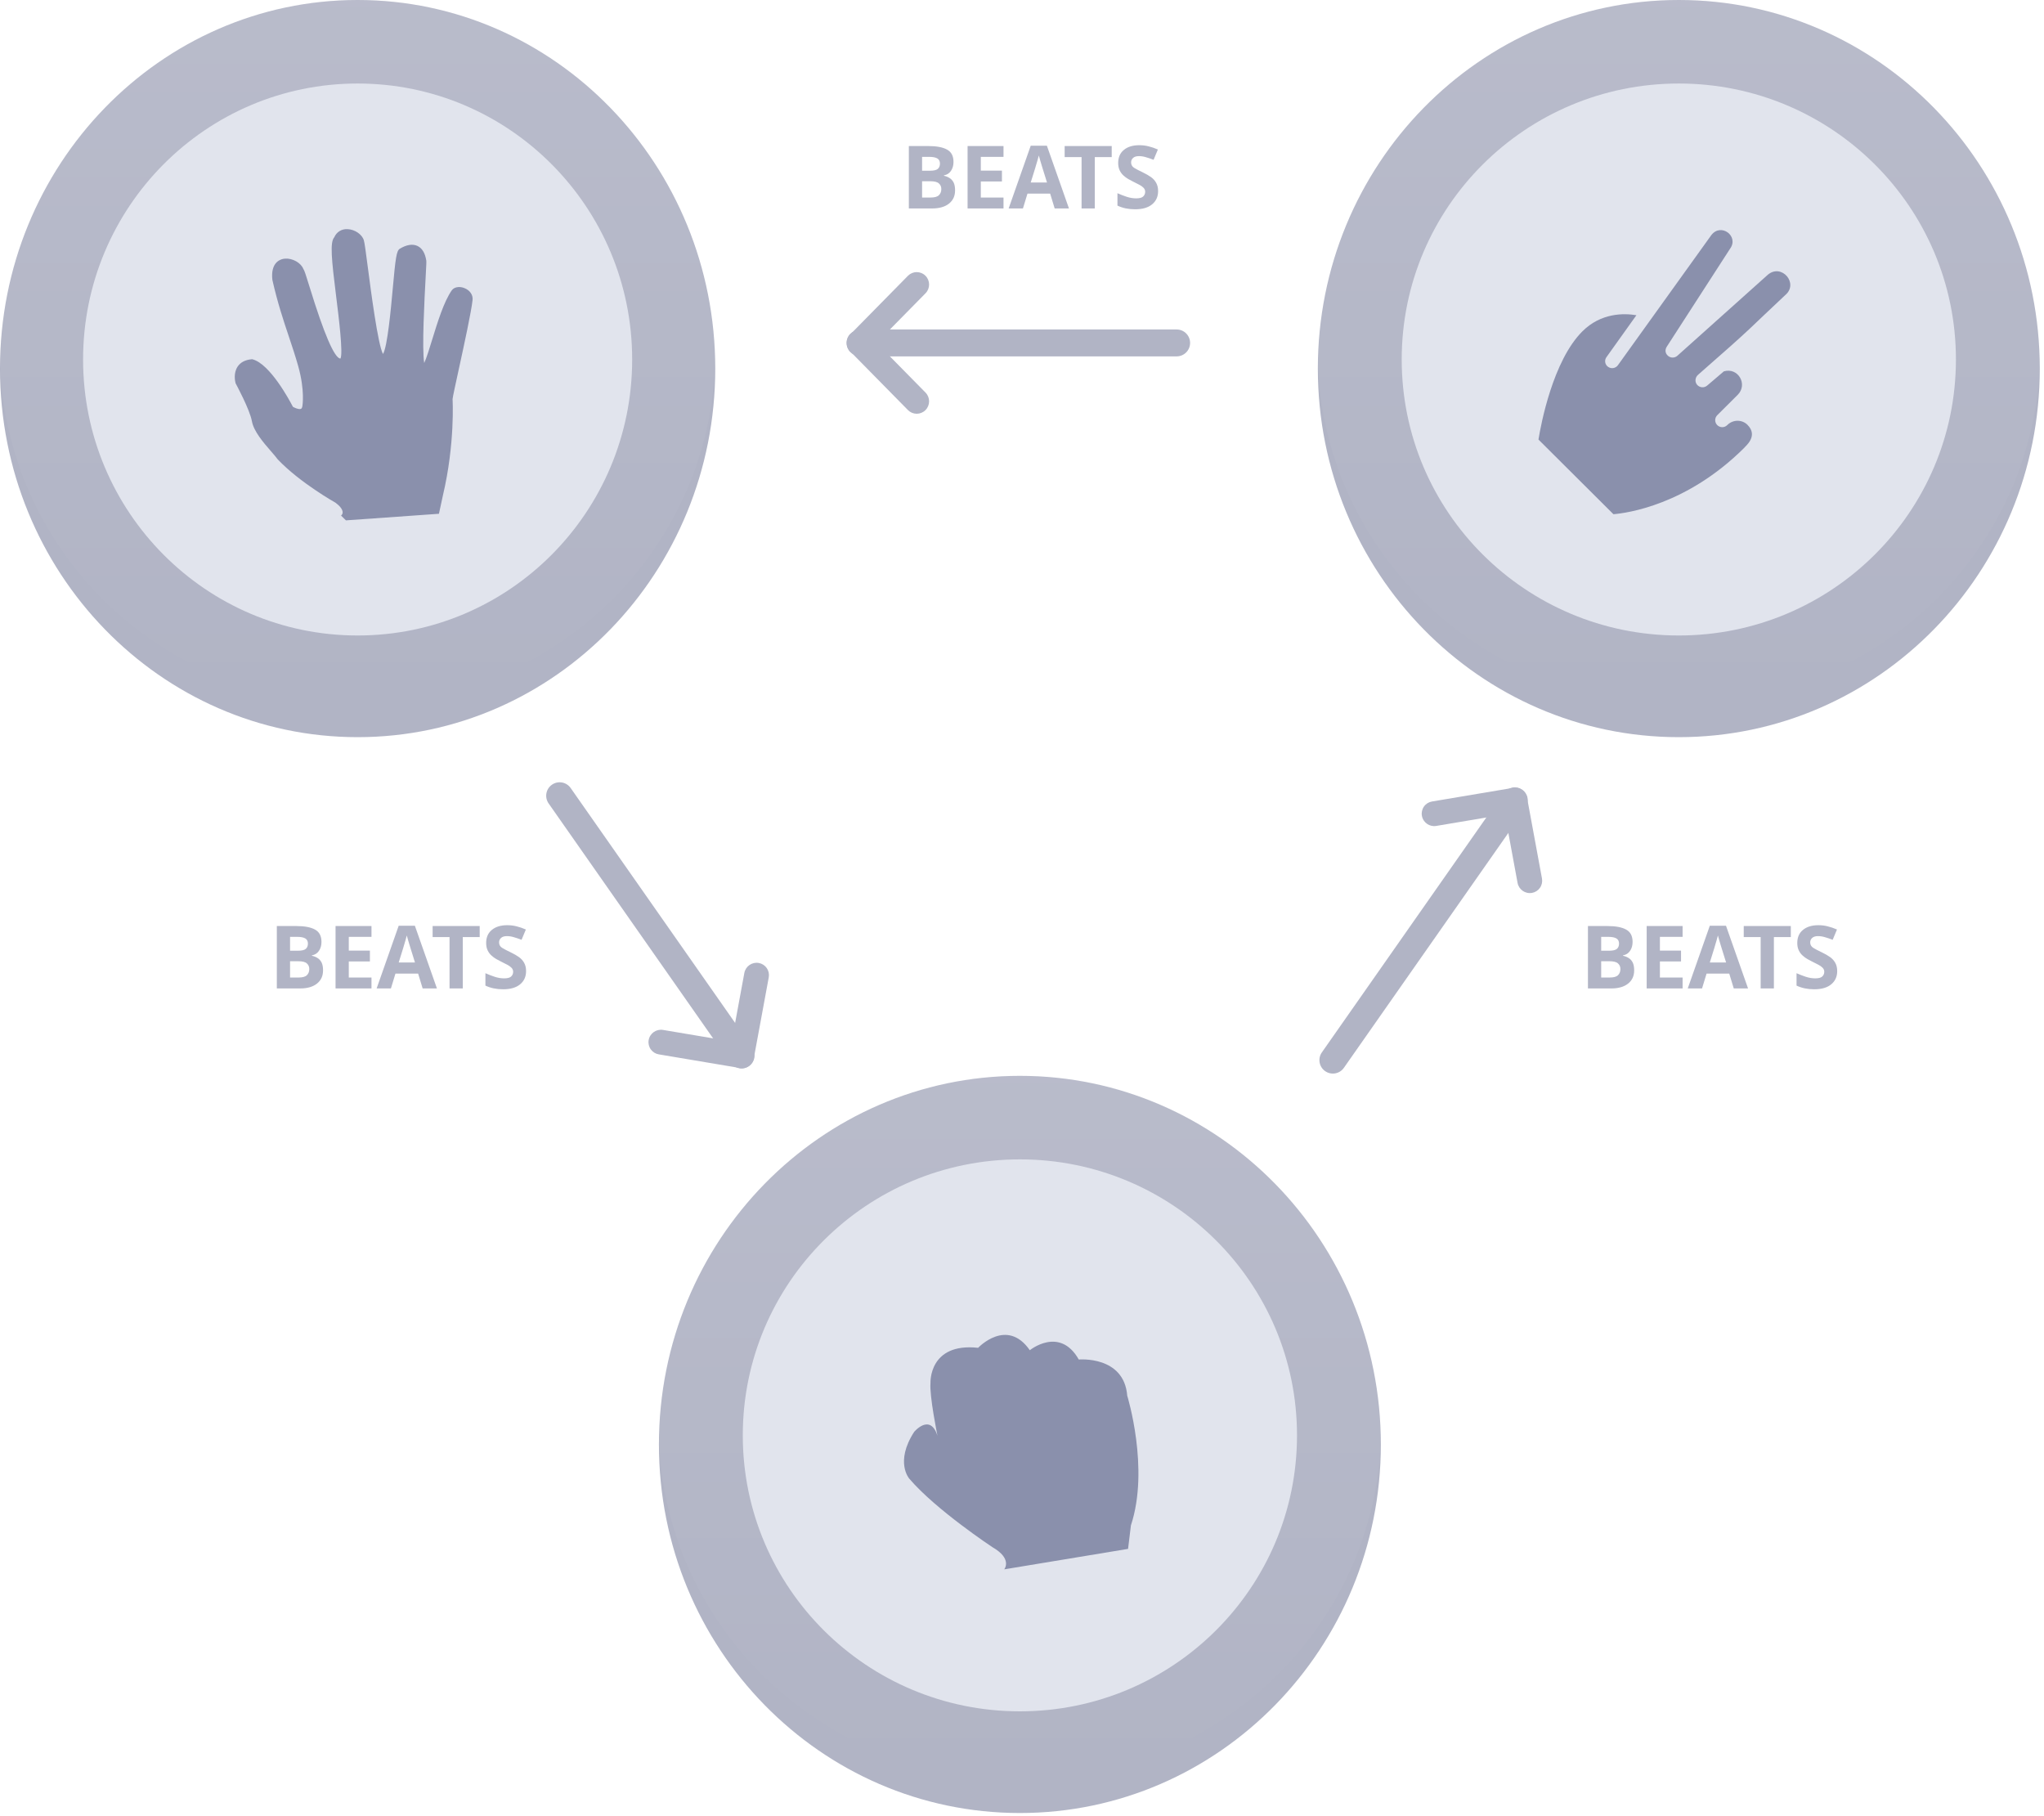
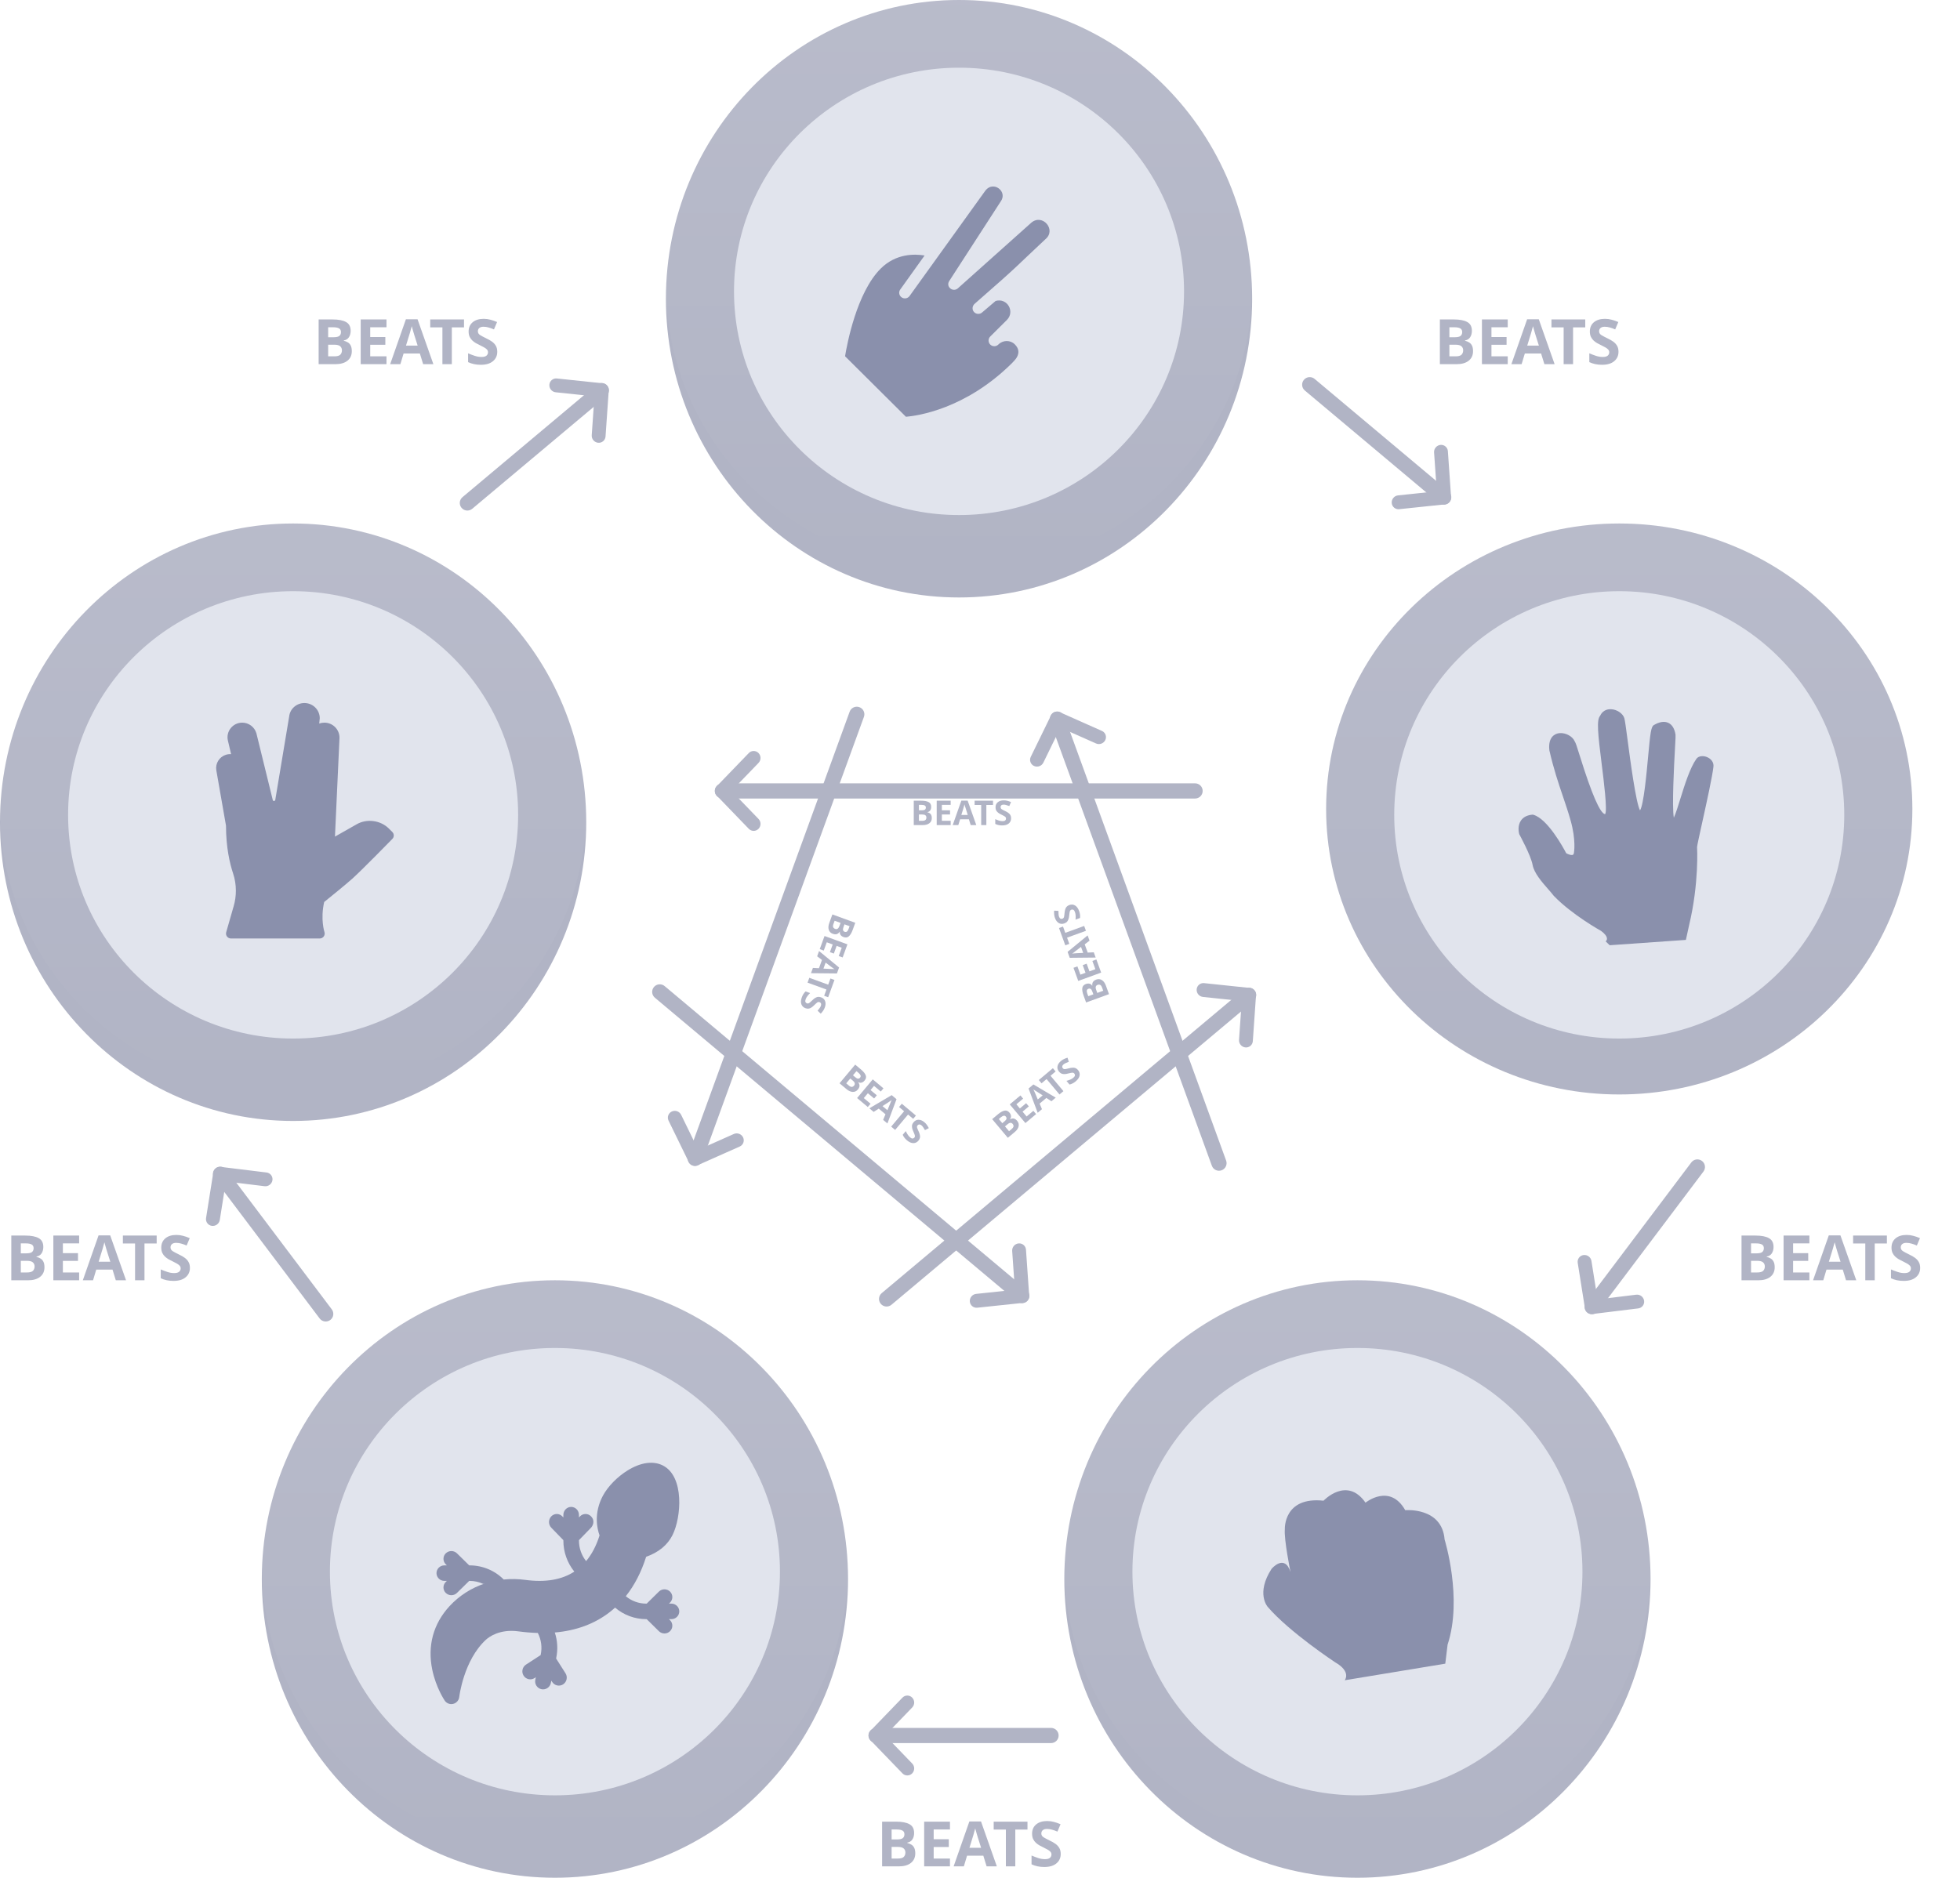
- <svg xmlns="http://www.w3.org/2000/svg" width="304" height="270">
-   <defs>
-     <linearGradient id="a" x1="50%" x2="50%" y1="0%" y2="100%">
-       <stop offset="0%" stop-color="#FFF" stop-opacity=".097" />
-       <stop offset="100%" stop-color="#FFF" stop-opacity="0" />
+ <svg xmlns="http://www.w3.org/2000/svg" xmlns:xlink="http://www.w3.org/1999/xlink" width="344.37" height="330" version="1.1" id="svg197">
+   <defs id="defs7">
+     <linearGradient id="a" x1="0.5" x2="0.5" y1="0" y2="1">
+       <stop offset="0%" stop-color="#FFF" stop-opacity=".097" id="stop2" />
+       <stop offset="100%" stop-color="#FFF" stop-opacity="0" id="stop4" />
    </linearGradient>
-     <linearGradient id="b" x1="50%" x2="50%" y1="0%" y2="100%">
-       <stop offset="0%" stop-color="#FFF" stop-opacity=".097" />
-       <stop offset="100%" stop-color="#FFF" stop-opacity="0" />
-     </linearGradient>
+     <linearGradient xlink:href="#a" id="linearGradient4721" x1="50.832" y1="0" x2="50.832" y2="101.663" gradientTransform="scale(1.013148,0.9870226)" gradientUnits="userSpaceOnUse" />
+     <linearGradient xlink:href="#a" id="linearGradient4723" x1="50.832" y1="0" x2="50.832" y2="101.663" gradientTransform="scale(1.013148,0.9870226)" gradientUnits="userSpaceOnUse" />
+     <linearGradient xlink:href="#a" id="linearGradient4725" x1="50.832" y1="0" x2="50.832" y2="101.663" gradientTransform="scale(1.013148,0.9870226)" gradientUnits="userSpaceOnUse" />
+     <linearGradient xlink:href="#a" id="linearGradient4727" x1="50.832" y1="0" x2="50.832" y2="101.663" gradientTransform="scale(1.013148,0.9870226)" gradientUnits="userSpaceOnUse" />
+     <linearGradient xlink:href="#a" id="linearGradient4729" x1="50.832" y1="0" x2="50.832" y2="101.663" gradientTransform="scale(1.013148,0.9870226)" gradientUnits="userSpaceOnUse" />
  </defs>
-   <g fill="none" fill-rule="evenodd">
-     <ellipse cx="53.189" cy="54.815" fill="#B1B4C5" rx="53.189" ry="54.815" />
-     <ellipse cx="53.189" cy="52.385" fill="url(#a)" rx="53.189" ry="52.385" />
-     <g transform="translate(12.357 12.421)">
-       <ellipse cx="40.832" cy="41.044" fill="#E1E4ED" rx="40.832" ry="41.044" />
-       <path fill="#8A90AC" fill-rule="nonzero" d="M56.697 30.417a2.125 2.125 0 00-.904-.146c-.417.03-.755.201-.955.481-1.177 1.666-2.141 4.81-2.919 7.337-.357 1.169-.836 2.733-1.183 3.475-.362-2.08.047-9.697.206-12.63l.002-.047c.11-2.038.125-2.396.1-2.553-.174-1.118-.618-1.852-1.319-2.18-.708-.333-1.629-.186-2.62.417-.497.303-.635 1.345-1.061 6.067l-.002.02c-.235 2.595-.776 8.568-1.441 9.563-.75-1.392-1.784-9.3-2.23-12.722-.312-2.397-.494-3.774-.616-4.19-.257-.87-1.343-1.611-2.418-1.653-.895-.044-1.629.415-1.98 1.214-.655.736-.423 3.179.302 8.964.344 2.754 1.056 8.441.608 9.08-.893-.099-2.427-3.661-4.559-10.592-.598-1.942-.783-2.525-.967-2.78-.362-.891-1.593-1.578-2.696-1.5a2.314 2.314 0 00-.277.036c-.578.116-1.896.653-1.615 3.13.779 3.435 1.624 5.957 2.445 8.405l.016.05c.491 1.465.955 2.85 1.387 4.388 1.016 3.63.621 5.882.616 5.907-.034.232-.105.374-.211.423a.405.405 0 01-.143.033c-.322.023-.805-.193-1.055-.333-.568-1.098-3.4-6.33-5.967-7.055L25.15 41l-.093.008c-.942.09-1.634.45-2.057 1.068-.67.978-.393 2.224-.325 2.474l.038.09c.02.037 2.079 3.825 2.397 5.587.275 1.511 1.696 3.148 2.838 4.464l.047.054c.373.43.695.802.948 1.146 3.316 3.492 8.558 6.428 8.601 6.452.654.487 1.018.958 1.056 1.363a.595.595 0 01-.117.43l-.114.12.725.711 13.832-.98.59-2.73c1.823-7.705 1.442-14.275 1.436-14.319.007-.242.518-2.58.93-4.468l.011-.048c.82-3.763 1.838-8.444 2.034-10.225.085-.761-.398-1.46-1.23-1.779z" />
-     </g>
-     <g transform="translate(196)">
-       <ellipse cx="53.686" cy="54.815" fill="#B1B4C5" rx="53.686" ry="54.815" />
-       <ellipse cx="53.686" cy="52.385" fill="url(#b)" rx="53.686" ry="52.385" />
-       <g transform="translate(12.473 12.421)">
-         <ellipse cx="41.214" cy="41.044" fill="#E1E4ED" rx="41.214" ry="41.044" />
-         <path fill="#8A90AC" fill-rule="nonzero" d="M30.455 40.692l4.451-6.234c-1.85-.307-5.248-.375-8.031 2.397-4.388 4.37-6.165 13.809-6.535 16.093l11.15 11.105c2.008-.17 10.896-1.353 19.46-9.881.09-.184 2.177-1.72.471-3.418-.814-.81-2.162-.796-2.993.033a1.051 1.051 0 01-1.497.015 1.04 1.04 0 01.015-1.49l3.026-3.014c1.538-1.532.089-4.116-2.058-3.495l-2.477 2.112a1.065 1.065 0 01-1.497-.103c-.384-.443-.302-1.114.135-1.492 8.654-7.562 7.39-6.65 12.958-11.848 2.08-1.725-.536-4.776-2.586-3.03L40.978 40.506a1.051 1.051 0 01-1.378-.015c-.445-.383-.455-.934-.164-1.37l9.395-14.545c1.373-1.852-1.33-3.91-2.776-2.042L32.164 41.881a1.05 1.05 0 01-1.47.255 1.02 1.02 0 01-.24-1.444z" />
+   <g id="g195" style="fill:none;fill-rule:evenodd">
+     <g transform="translate(233,92)" id="g19">
+       <ellipse cx="51.5" cy="50.172" rx="51.5" ry="50.172" id="ellipse9" style="fill:#b1b4c5" />
+       <ellipse cx="51.5" cy="50.172" rx="51.5" ry="50.172" id="ellipse11" style="fill:url(#linearGradient4721)" />
+       <g transform="translate(11.965,11.897)" id="g17">
+         <ellipse cx="39.535" cy="39.31" rx="39.535" ry="39.31" id="ellipse13" style="fill:#e1e4ed" />
+         <path d="m 54.896,29.133 a 2.078,2.078 0 0 0 -0.874,-0.14 c -0.405,0.028 -0.732,0.192 -0.925,0.46 -1.14,1.595 -2.074,4.607 -2.827,7.028 -0.345,1.119 -0.81,2.616 -1.145,3.327 -0.35,-1.991 0.045,-9.287 0.199,-12.096 l 0.002,-0.046 c 0.107,-1.952 0.121,-2.294 0.098,-2.444 -0.17,-1.07 -0.599,-1.774 -1.278,-2.088 -0.686,-0.32 -1.577,-0.178 -2.537,0.399 -0.481,0.29 -0.614,1.288 -1.028,5.81 l -0.001,0.02 c -0.228,2.485 -0.751,8.206 -1.395,9.159 -0.727,-1.333 -1.728,-8.907 -2.16,-12.185 -0.301,-2.296 -0.477,-3.614 -0.596,-4.012 -0.249,-0.834 -1.3,-1.544 -2.34,-1.583 -0.867,-0.043 -1.578,0.397 -1.917,1.162 -0.635,0.705 -0.41,3.045 0.29,8.586 0.335,2.637 1.024,8.084 0.59,8.695 -0.865,-0.094 -2.35,-3.506 -4.414,-10.144 -0.58,-1.86 -0.759,-2.418 -0.937,-2.663 -0.35,-0.853 -1.542,-1.51 -2.61,-1.436 -0.092,0.006 -0.18,0.018 -0.268,0.035 -0.56,0.11 -1.836,0.625 -1.564,2.998 0.754,3.29 1.573,5.705 2.367,8.05 l 0.016,0.046 c 0.476,1.404 0.925,2.731 1.343,4.204 0.984,3.476 0.601,5.633 0.596,5.658 -0.032,0.222 -0.1,0.357 -0.204,0.405 a 0.396,0.396 0 0 1 -0.139,0.031 c -0.311,0.022 -0.78,-0.185 -1.02,-0.319 -0.551,-1.051 -3.293,-6.062 -5.778,-6.757 l -0.09,-0.026 -0.09,0.008 c -0.911,0.086 -1.581,0.43 -1.991,1.023 -0.649,0.937 -0.38,2.13 -0.315,2.369 l 0.036,0.086 c 0.02,0.036 2.013,3.664 2.322,5.352 0.266,1.447 1.642,3.015 2.748,4.275 l 0.046,0.051 c 0.36,0.413 0.672,0.769 0.917,1.099 3.21,3.343 8.287,6.156 8.328,6.179 0.633,0.466 0.985,0.917 1.023,1.306 a 0.566,0.566 0 0 1 -0.114,0.41 l -0.11,0.116 0.702,0.681 13.392,-0.94 0.571,-2.613 c 1.766,-7.38 1.397,-13.672 1.391,-13.714 0.007,-0.232 0.502,-2.47 0.9,-4.28 l 0.011,-0.046 c 0.794,-3.603 1.78,-8.087 1.97,-9.793 0.082,-0.73 -0.386,-1.399 -1.19,-1.703 z" id="path15" style="fill:#8a90ac;fill-rule:nonzero" />
      </g>
    </g>
-     <g transform="translate(98 160)">
-       <ellipse cx="53.686" cy="54.815" fill="#B1B4C5" rx="53.686" ry="54.815" />
-       <ellipse cx="53.686" cy="52.385" fill="url(#b)" rx="53.686" ry="52.385" />
-       <g transform="translate(12.473 12.421)">
-         <ellipse cx="41.214" cy="41.044" fill="#E1E4ED" rx="41.214" ry="41.044" />
-         <path fill="#8A90AC" fill-rule="nonzero" d="M57.179 35.15c-.475-5.997-7.208-5.385-7.208-5.385-2.842-5.01-7.281-1.381-7.281-1.381-3.41-4.911-7.687-.36-7.687-.36-7.373-.796-7.087 5.234-7.087 5.234-.173 1.917 1.04 7.847 1.04 7.847-1.094-3.418-3.467-.581-3.467-.581-2.917 4.502-.721 6.967-.721 6.967 3.947 4.626 12.357 10.18 12.357 10.18 3.046 1.745 1.757 3.3 1.757 3.3l18.42-3.044.424-3.494c2.8-8.472-.547-19.284-.547-19.284z" />
+     <g transform="translate(0,92)" id="g31">
+       <ellipse cx="51.5" cy="52.5" rx="51.5" ry="52.5" id="ellipse21" style="fill:#b1b4c5" />
+       <ellipse cx="51.5" cy="50.172" rx="51.5" ry="50.172" id="ellipse23" style="fill:url(#linearGradient4723)" />
+       <g transform="translate(11.965,11.897)" id="g29">
+         <ellipse cx="39.535" cy="39.31" rx="39.535" ry="39.31" id="ellipse25" style="fill:#e1e4ed" />
+         <path d="m 56.968,42.321 -0.613,-0.61 c -1.465,-1.456 -3.86,-1.774 -5.647,-0.752 l -3.82,2.17 0.797,-17.382 a 2.654,2.654 0 0 0 -2.659,-2.644 c -0.317,0 -0.621,0.056 -0.904,0.158 l 0.095,-0.933 c 0,-1.474 -1.211,-2.673 -2.698,-2.673 -1.375,0 -2.528,1.025 -2.674,2.34 l -2.45,14.721 c -0.032,0.2 -0.381,0.18 -0.418,0.054 L 33.082,24.968 a 2.598,2.598 0 0 0 -2.487,-1.865 c -0.794,0 -1.533,0.356 -2.027,0.975 a 2.546,2.546 0 0 0 -0.49,2.186 l 0.563,2.376 a 2.376,2.376 0 0 0 -0.949,0.12 2.445,2.445 0 0 0 -1.652,2.708 l 1.703,9.739 c 0,3.842 0.678,6.685 1.246,8.392 0.324,0.974 0.488,1.999 0.488,3.045 0,0.911 -0.127,1.818 -0.38,2.693 l -1.32,4.599 a 0.863,0.863 0 0 0 0.833,1.098 h 15.607 a 0.866,0.866 0 0 0 0.823,-1.135 c -0.009,-0.022 -0.734,-2.248 -0.048,-5.276 0.87,-0.703 3.917,-3.166 5.011,-4.16 1.809,-1.642 6.764,-6.716 6.974,-6.932 a 0.858,0.858 0 0 0 -0.009,-1.21 z" id="path27" style="fill:#8a90ac;fill-rule:nonzero" />
      </g>
    </g>
-     <text fill="#B1B4C5" font-family="BarlowSemiCondensed-Bold, Barlow Semi Condensed" font-size="13" font-style="condensed" font-weight="bold">
-       <tspan x="134" y="31">BEATS</tspan>
+     <g transform="translate(117)" id="g43">
+       <ellipse cx="51.5" cy="52.5" rx="51.5" ry="52.5" id="ellipse33" style="fill:#b1b4c5" />
+       <ellipse cx="51.5" cy="50.172" rx="51.5" ry="50.172" id="ellipse35" style="fill:url(#linearGradient4725)" />
+       <g transform="translate(11.965,11.897)" id="g41">
+         <ellipse cx="39.535" cy="39.31" rx="39.535" ry="39.31" id="ellipse37" style="fill:#e1e4ed" />
+         <path d="m 29.214,38.974 4.271,-5.97 c -1.775,-0.295 -5.035,-0.36 -7.705,2.295 -4.208,4.184 -5.913,13.225 -6.268,15.413 l 10.696,10.636 c 1.926,-0.164 10.452,-1.296 18.667,-9.464 0.087,-0.177 2.088,-1.647 0.452,-3.274 -0.78,-0.776 -2.073,-0.762 -2.871,0.032 a 1.01,1.01 0 0 1 -1.436,0.014 0.996,0.996 0 0 1 0.014,-1.428 l 2.903,-2.886 c 1.476,-1.467 0.085,-3.941 -1.974,-3.347 l -2.377,2.023 a 1.022,1.022 0 0 1 -1.435,-0.099 c -0.369,-0.424 -0.29,-1.067 0.13,-1.429 8.301,-7.242 7.09,-6.37 12.43,-11.347 1.996,-1.652 -0.515,-4.575 -2.481,-2.901 L 39.31,38.794 A 1.01,1.01 0 0 1 37.988,38.78 C 37.561,38.413 37.551,37.885 37.83,37.468 l 9.012,-13.931 c 1.318,-1.774 -1.275,-3.744 -2.663,-1.956 l -13.325,18.53 a 1.009,1.009 0 0 1 -1.41,0.246 0.976,0.976 0 0 1 -0.23,-1.383 z" id="path39" style="fill:#8a90ac;fill-rule:nonzero" />
+       </g>
+     </g>
+     <g transform="translate(187,225)" id="g55">
+       <ellipse cx="51.5" cy="52.5" rx="51.5" ry="52.5" id="ellipse45" style="fill:#b1b4c5" />
+       <ellipse cx="51.5" cy="50.172" rx="51.5" ry="50.172" id="ellipse47" style="fill:url(#linearGradient4727)" />
+       <g transform="translate(11.965,11.897)" id="g53">
+         <ellipse cx="39.535" cy="39.31" rx="39.535" ry="39.31" id="ellipse49" style="fill:#e1e4ed" />
+         <path d="m 54.85,33.665 c -0.455,-5.744 -6.914,-5.157 -6.914,-5.157 -2.726,-4.8 -6.984,-1.323 -6.984,-1.323 -3.272,-4.704 -7.374,-0.345 -7.374,-0.345 -7.072,-0.762 -6.798,5.013 -6.798,5.013 -0.167,1.836 0.996,7.515 0.996,7.515 -1.049,-3.273 -3.325,-0.556 -3.325,-0.556 -2.797,4.312 -0.691,6.673 -0.691,6.673 3.785,4.431 11.854,9.75 11.854,9.75 2.92,1.671 1.685,3.161 1.685,3.161 l 17.67,-2.916 0.407,-3.346 c 2.686,-8.114 -0.525,-18.47 -0.525,-18.47 z" id="path51" style="fill:#8a90ac;fill-rule:nonzero" />
+       </g>
+     </g>
+     <g transform="translate(46,225)" id="g67">
+       <ellipse cx="51.5" cy="52.5" rx="51.5" ry="52.5" id="ellipse57" style="fill:#b1b4c5" />
+       <ellipse cx="51.5" cy="50.172" rx="51.5" ry="50.172" id="ellipse59" style="fill:url(#linearGradient4729)" />
+       <g transform="translate(11.965,11.897)" id="g65">
+         <ellipse cx="39.535" cy="39.31" rx="39.535" ry="39.31" id="ellipse61" style="fill:#e1e4ed" />
+         <path d="m 52.31,21.516 c 2.294,-1.419 4.492,-1.726 6.19,-0.865 3.806,1.93 3.255,9.113 1.698,12.226 -0.88,1.757 -2.438,3.04 -4.637,3.821 -0.852,2.695 -2.048,5.011 -3.575,6.927 a 5.615,5.615 0 0 0 3.607,1.304 h 0.064 l 2.146,-2.116 a 1.397,1.397 0 0 1 1.956,0 1.35,1.35 0 0 1 0,1.929 l -0.19,0.187 H 60 c 0.764,0 1.383,0.61 1.383,1.364 0,0.753 -0.62,1.363 -1.383,1.363 h -0.432 l 0.19,0.188 a 1.35,1.35 0 0 1 0,1.928 c -0.27,0.267 -0.624,0.4 -0.978,0.4 -0.354,0 -0.708,-0.133 -0.978,-0.4 l -2.146,-2.116 h -0.064 a 8.404,8.404 0 0 1 -5.487,-2.027 15.99,15.99 0 0 1 -0.913,0.77 c -2.65,2.07 -5.892,3.275 -9.68,3.604 0.478,1.435 0.571,2.99 0.244,4.507 l -0.013,0.063 1.651,2.598 a 1.416,1.416 0 0 1 -0.418,1.944 1.387,1.387 0 0 1 -1.924,-0.423 l -0.146,-0.23 -0.093,0.43 a 1.396,1.396 0 0 1 -1.656,1.075 1.407,1.407 0 0 1 -1.065,-1.674 l 0.093,-0.43 -0.228,0.148 c -0.647,0.42 -1.508,0.231 -1.924,-0.423 a 1.416,1.416 0 0 1 0.419,-1.944 l 2.57,-1.67 0.014,-0.063 a 5.721,5.721 0 0 0 -0.507,-3.827 31.796,31.796 0 0 1 -3.407,-0.283 c -3.328,-0.45 -5.215,1.016 -5.714,1.476 -3.92,3.613 -4.679,9.998 -4.686,10.062 a 1.403,1.403 0 0 1 -1.391,1.247 1.4,1.4 0 0 1 -1.158,-0.615 c -0.063,-0.093 -1.538,-2.295 -2.185,-5.403 -0.879,-4.22 0.169,-8.093 3.03,-11.197 a 14.707,14.707 0 0 1 6.21,-3.985 l -0.292,0.076 a 5.682,5.682 0 0 0 -2.397,-0.53 h -0.064 l -2.154,2.116 c -0.271,0.267 -0.627,0.4 -0.982,0.4 -0.355,0 -0.71,-0.133 -0.982,-0.4 a 1.347,1.347 0 0 1 0,-1.928 l 0.191,-0.188 h -0.433 c -0.767,0 -1.389,-0.61 -1.389,-1.363 0,-0.754 0.622,-1.364 1.389,-1.364 h 0.433 l -0.19,-0.188 a 1.347,1.347 0 0 1 0,-1.928 1.406,1.406 0 0 1 1.963,0 l 2.154,2.116 h 0.064 c 2.345,0 4.568,0.96 6.152,2.643 L 30.537,40.69 a 16.297,16.297 0 0 1 3.802,0.067 c 3.513,0.475 6.386,-0.013 8.604,-1.456 a 8.658,8.658 0 0 1 -1.924,-5.463 v -0.065 l -2.124,-2.19 a 1.442,1.442 0 0 1 0,-1.995 1.34,1.34 0 0 1 1.936,0 l 0.187,0.194 v -0.44 c 0,-0.78 0.613,-1.411 1.37,-1.411 0.755,0 1.368,0.631 1.368,1.41 v 0.441 l 0.188,-0.194 a 1.34,1.34 0 0 1 1.935,0 c 0.815,0.84 0.227,1.762 0,1.996 l -2.123,2.189 v 0.065 c 0,1.332 0.45,2.606 1.259,3.618 1.002,-1.198 1.79,-2.703 2.36,-4.514 -0.417,-1.153 -1.065,-3.882 0.589,-6.978 0.866,-1.622 2.531,-3.326 4.345,-4.448 z" id="path63" style="fill:#8a90ac;fill-rule:nonzero" />
+       </g>
+     </g>
+     <g transform="rotate(-40,152.162,-62.778)" id="g75" style="fill:#b1b4c5">
+       <rect width="32.692" height="2.667" y="6.667" rx="1.333" id="rect69" x="0" />
+       <path d="m 27.437,1.343 5.617,5.819 c 0.47,0.487 0.466,1.26 -0.009,1.744 a 1.187,1.187 0 0 1 -1.7,-0.009 L 25.728,3.078 a 1.249,1.249 0 0 1 0.009,-1.744 1.187,1.187 0 0 1 1.7,0.009 z" id="path71" />
+       <path d="m 25.728,12.922 5.617,-5.82 a 1.187,1.187 0 0 1 1.7,-0.008 c 0.475,0.483 0.48,1.257 0.009,1.744 l -5.617,5.82 a 1.187,1.187 0 0 1 -1.7,0.008 1.249,1.249 0 0 1 -0.009,-1.744 z" id="path73" />
+     </g>
+     <g transform="matrix(0.7660444,0.6427876,0.6427876,-0.7660444,223.9517,72.87983)" id="g83" style="fill:#b1b4c5">
+       <rect width="32.692" height="2.667" y="6.667" rx="1.333" id="rect77" x="0" />
+       <path d="m 27.437,1.343 5.617,5.819 c 0.47,0.487 0.466,1.26 -0.009,1.744 a 1.187,1.187 0 0 1 -1.7,-0.009 L 25.728,3.078 a 1.249,1.249 0 0 1 0.009,-1.744 1.187,1.187 0 0 1 1.7,0.009 z" id="path79" />
+       <path d="m 25.728,12.922 5.617,-5.82 a 1.187,1.187 0 0 1 1.7,-0.008 c 0.475,0.483 0.48,1.257 0.009,1.744 l -5.617,5.82 a 1.187,1.187 0 0 1 -1.7,0.008 1.249,1.249 0 0 1 -0.009,-1.744 z" id="path81" />
+     </g>
+     <g transform="rotate(127,100.649,180.558)" id="g91" style="fill:#b1b4c5">
+       <rect width="32.692" height="2.667" y="6.667" rx="1.333" id="rect85" x="0" />
+       <path d="m 27.437,1.343 5.617,5.819 c 0.47,0.487 0.466,1.26 -0.009,1.744 a 1.187,1.187 0 0 1 -1.7,-0.009 L 25.728,3.078 a 1.249,1.249 0 0 1 0.009,-1.744 1.187,1.187 0 0 1 1.7,0.009 z" id="path87" />
+       <path d="m 25.728,12.922 5.617,-5.82 a 1.187,1.187 0 0 1 1.7,-0.008 c 0.475,0.483 0.48,1.257 0.009,1.744 l -5.617,5.82 a 1.187,1.187 0 0 1 -1.7,0.008 1.249,1.249 0 0 1 -0.009,-1.744 z" id="path89" />
+     </g>
+     <g transform="matrix(-1,0,0,1,186,297)" id="g99" style="fill:#b1b4c5">
+       <rect width="32.692" height="2.667" y="6.667" rx="1.333" id="rect93" x="0" />
+       <path d="m 27.437,1.343 5.617,5.819 c 0.47,0.487 0.466,1.26 -0.009,1.744 a 1.187,1.187 0 0 1 -1.7,-0.009 L 25.728,3.078 a 1.249,1.249 0 0 1 0.009,-1.744 1.187,1.187 0 0 1 1.7,0.009 z" id="path95" />
+       <path d="m 25.728,12.922 5.617,-5.82 a 1.187,1.187 0 0 1 1.7,-0.008 c 0.475,0.483 0.48,1.257 0.009,1.744 l -5.617,5.82 a 1.187,1.187 0 0 1 -1.7,0.008 1.249,1.249 0 0 1 -0.009,-1.744 z" id="path97" />
+     </g>
+     <g transform="matrix(-0.601815,-0.7986355,-0.7986355,0.601815,64.42108,227.1613)" id="g107" style="fill:#b1b4c5">
+       <rect width="32.692" height="2.667" y="6.667" rx="1.333" id="rect101" x="0" />
+       <path d="m 27.437,1.343 5.617,5.819 c 0.47,0.487 0.466,1.26 -0.009,1.744 a 1.187,1.187 0 0 1 -1.7,-0.009 L 25.728,3.078 a 1.249,1.249 0 0 1 0.009,-1.744 1.187,1.187 0 0 1 1.7,0.009 z" id="path103" />
+       <path d="m 25.728,12.922 5.617,-5.82 a 1.187,1.187 0 0 1 1.7,-0.008 c 0.475,0.483 0.48,1.257 0.009,1.744 l -5.617,5.82 a 1.187,1.187 0 0 1 -1.7,0.008 1.249,1.249 0 0 1 -0.009,-1.744 z" id="path105" />
+     </g>
+     <g id="g173" style="fill:#b1b4c5">
+       <g transform="matrix(-1,0,0,1,212,131)" id="g115">
+         <rect width="85" height="2.667" x="0.692" y="6.667" rx="1.333" id="rect109" />
+         <path d="m 80.437,1.343 5.617,5.819 c 0.47,0.487 0.466,1.26 -0.009,1.744 a 1.187,1.187 0 0 1 -1.7,-0.009 L 78.728,3.078 a 1.249,1.249 0 0 1 0.009,-1.744 1.187,1.187 0 0 1 1.7,0.009 z" id="path111" />
+         <path d="m 78.728,12.922 5.617,-5.82 a 1.187,1.187 0 0 1 1.7,-0.008 c 0.475,0.483 0.48,1.257 0.009,1.744 l -5.617,5.82 a 1.187,1.187 0 0 1 -1.7,0.008 1.249,1.249 0 0 1 -0.009,-1.744 z" id="path113" />
+       </g>
+       <text font-size="6" font-style="condensed" font-weight="bold" transform="translate(124,131)" id="text119" style="font-weight:bold;font-size:6px;font-family:BarlowSemiCondensed-Bold, 'Barlow Semi Condensed'">
+         <tspan x="36" y="14" id="tspan117">BEATS</tspan>
+       </text>
+       <g transform="rotate(40,-169.505,247.617)" id="g127">
+         <rect width="85" height="2.667" x="0.692" y="6.667" rx="1.333" id="rect121" />
+         <path d="m 80.437,1.343 5.617,5.819 c 0.47,0.487 0.466,1.26 -0.009,1.744 a 1.187,1.187 0 0 1 -1.7,-0.009 L 78.728,3.078 a 1.249,1.249 0 0 1 0.009,-1.744 1.187,1.187 0 0 1 1.7,0.009 z" id="path123" />
+         <path d="m 78.728,12.922 5.617,-5.82 a 1.187,1.187 0 0 1 1.7,-0.008 c 0.475,0.483 0.48,1.257 0.009,1.744 l -5.617,5.82 a 1.187,1.187 0 0 1 -1.7,0.008 1.249,1.249 0 0 1 -0.009,-1.744 z" id="path125" />
+       </g>
+       <text font-size="6" font-style="condensed" font-weight="bold" transform="rotate(40,-161.263,250.617)" id="text131" style="font-weight:bold;font-size:6px;font-family:BarlowSemiCondensed-Bold, 'Barlow Semi Condensed'">
+         <tspan x="36" y="6" id="tspan129">BEATS</tspan>
+       </text>
+       <g transform="rotate(-40,381.505,-93.07)" id="g139">
+         <rect width="85" height="2.667" x="0.692" y="6.667" rx="1.333" id="rect133" />
+         <path d="m 80.437,1.343 5.617,5.819 c 0.47,0.487 0.466,1.26 -0.009,1.744 a 1.187,1.187 0 0 1 -1.7,-0.009 L 78.728,3.078 a 1.249,1.249 0 0 1 0.009,-1.744 1.187,1.187 0 0 1 1.7,0.009 z" id="path135" />
+         <path d="m 78.728,12.922 5.617,-5.82 a 1.187,1.187 0 0 1 1.7,-0.008 c 0.475,0.483 0.48,1.257 0.009,1.744 l -5.617,5.82 a 1.187,1.187 0 0 1 -1.7,0.008 1.249,1.249 0 0 1 -0.009,-1.744 z" id="path137" />
+       </g>
+       <text font-size="6" font-style="condensed" font-weight="bold" transform="rotate(-40,373.263,-90.07)" id="text143" style="font-weight:bold;font-size:6px;font-family:BarlowSemiCondensed-Bold, 'Barlow Semi Condensed'">
+         <tspan x="36" y="6" id="tspan141">BEATS</tspan>
+       </text>
+       <g id="g157">
+         <g transform="rotate(-110,176.867,31.934)" id="g151">
+           <rect width="85" height="2.667" x="0.692" y="6.667" rx="1.333" id="rect145" />
+           <path d="m 80.437,1.343 5.617,5.819 c 0.47,0.487 0.466,1.26 -0.009,1.744 a 1.187,1.187 0 0 1 -1.7,-0.009 L 78.728,3.078 a 1.249,1.249 0 0 1 0.009,-1.744 1.187,1.187 0 0 1 1.7,0.009 z" id="path147" />
+           <path d="m 78.728,12.922 5.617,-5.82 a 1.187,1.187 0 0 1 1.7,-0.008 c 0.475,0.483 0.48,1.257 0.009,1.744 l -5.617,5.82 a 1.187,1.187 0 0 1 -1.7,0.008 1.249,1.249 0 0 1 -0.009,-1.744 z" id="path149" />
+         </g>
+         <text font-size="6" font-style="condensed" font-weight="bold" transform="rotate(-110,174.766,34.934)" id="text155" style="font-weight:bold;font-size:6px;font-family:BarlowSemiCondensed-Bold, 'Barlow Semi Condensed'">
+           <tspan x="36" y="6" id="tspan153">BEATS</tspan>
+         </text>
+       </g>
+       <g id="g171">
+         <g transform="rotate(110,35.133,118.76)" id="g165">
+           <rect width="85" height="2.667" x="0.692" y="6.667" rx="1.333" id="rect159" />
+           <path d="m 80.437,1.343 5.617,5.819 c 0.47,0.487 0.466,1.26 -0.009,1.744 a 1.187,1.187 0 0 1 -1.7,-0.009 L 78.728,3.078 a 1.249,1.249 0 0 1 0.009,-1.744 1.187,1.187 0 0 1 1.7,0.009 z" id="path161" />
+           <path d="m 78.728,12.922 5.617,-5.82 a 1.187,1.187 0 0 1 1.7,-0.008 c 0.475,0.483 0.48,1.257 0.009,1.744 l -5.617,5.82 a 1.187,1.187 0 0 1 -1.7,0.008 1.249,1.249 0 0 1 -0.009,-1.744 z" id="path163" />
+         </g>
+         <text font-size="6" font-style="condensed" font-weight="bold" transform="rotate(110,37.234,121.76)" id="text169" style="font-weight:bold;font-size:6px;font-family:BarlowSemiCondensed-Bold, 'Barlow Semi Condensed'">
+           <tspan x="36" y="6" id="tspan167">BEATS</tspan>
+         </text>
+       </g>
+     </g>
+     <text font-size="11" font-style="condensed" font-weight="bold" id="text177" style="font-weight:bold;font-size:11px;font-family:BarlowSemiCondensed-Bold, 'Barlow Semi Condensed';fill:#b1b4c5">
+       <tspan x="252" y="64" id="tspan175">BEATS</tspan>
    </text>
-     <text fill="#B1B4C5" font-family="BarlowSemiCondensed-Bold, Barlow Semi Condensed" font-size="13" font-style="condensed" font-weight="bold">
-       <tspan x="40" y="147">BEATS</tspan>
+     <text font-size="11" font-style="condensed" font-weight="bold" id="text181" style="font-weight:bold;font-size:11px;font-family:BarlowSemiCondensed-Bold, 'Barlow Semi Condensed';fill:#b1b4c5">
+       <tspan x="55" y="64" id="tspan179">BEATS</tspan>
    </text>
-     <text fill="#B1B4C5" font-family="BarlowSemiCondensed-Bold, Barlow Semi Condensed" font-size="13" font-style="condensed" font-weight="bold">
-       <tspan x="235" y="147">BEATS</tspan>
+     <text font-size="11" font-style="condensed" font-weight="bold" id="text185" style="font-weight:bold;font-size:11px;font-family:BarlowSemiCondensed-Bold, 'Barlow Semi Condensed';fill:#b1b4c5">
+       <tspan x="305" y="225" id="tspan183">BEATS</tspan>
    </text>
-     <g fill="#B1B4C5" transform="matrix(-1 0 0 1 177 39)">
-       <rect width="50" height="4" y="10" rx="2" />
-       <path d="M41.963 2.015l8.59 8.728c.716.727.71 1.896-.013 2.616a1.833 1.833 0 01-2.6-.013l-8.59-8.728a1.855 1.855 0 01.013-2.616 1.833 1.833 0 012.6.013z" />
-       <path d="M39.35 19.382l8.59-8.728a1.833 1.833 0 012.6-.013c.723.72.729 1.889.013 2.616l-8.59 8.728a1.833 1.833 0 01-2.6.013 1.855 1.855 0 01-.013-2.616z" />
-     </g>
-     <g fill="#B1B4C5" transform="scale(1 -1) rotate(-55 -82.574 -131.195)">
-       <rect width="50" height="4" y="10" rx="2" />
-       <path d="M41.963 2.015l8.59 8.728c.716.727.71 1.896-.013 2.616a1.833 1.833 0 01-2.6-.013l-8.59-8.728a1.855 1.855 0 01.013-2.616 1.833 1.833 0 012.6.013z" />
-       <path d="M39.35 19.382l8.59-8.728a1.833 1.833 0 012.6-.013c.723.72.729 1.889.013 2.616l-8.59 8.728a1.833 1.833 0 01-2.6.013 1.855 1.855 0 01-.013-2.616z" />
-     </g>
-     <g fill="#B1B4C5" transform="rotate(-55 240.022 -103.651)">
-       <rect width="50" height="4" y="10" rx="2" />
-       <path d="M41.963 2.015l8.59 8.728c.716.727.71 1.896-.013 2.616a1.833 1.833 0 01-2.6-.013l-8.59-8.728a1.855 1.855 0 01.013-2.616 1.833 1.833 0 012.6.013z" />
-       <path d="M39.35 19.382l8.59-8.728a1.833 1.833 0 012.6-.013c.723.72.729 1.889.013 2.616l-8.59 8.728a1.833 1.833 0 01-2.6.013 1.855 1.855 0 01-.013-2.616z" />
-     </g>
+     <text font-size="11" font-style="condensed" font-weight="bold" id="text189" style="font-weight:bold;font-size:11px;font-family:BarlowSemiCondensed-Bold, 'Barlow Semi Condensed';fill:#b1b4c5">
+       <tspan x="1" y="225" id="tspan187">BEATS</tspan>
+     </text>
+     <text font-size="11" font-style="condensed" font-weight="bold" id="text193" style="font-weight:bold;font-size:11px;font-family:BarlowSemiCondensed-Bold, 'Barlow Semi Condensed';fill:#b1b4c5">
+       <tspan x="154" y="328" id="tspan191">BEATS</tspan>
+     </text>
  </g>
</svg>
